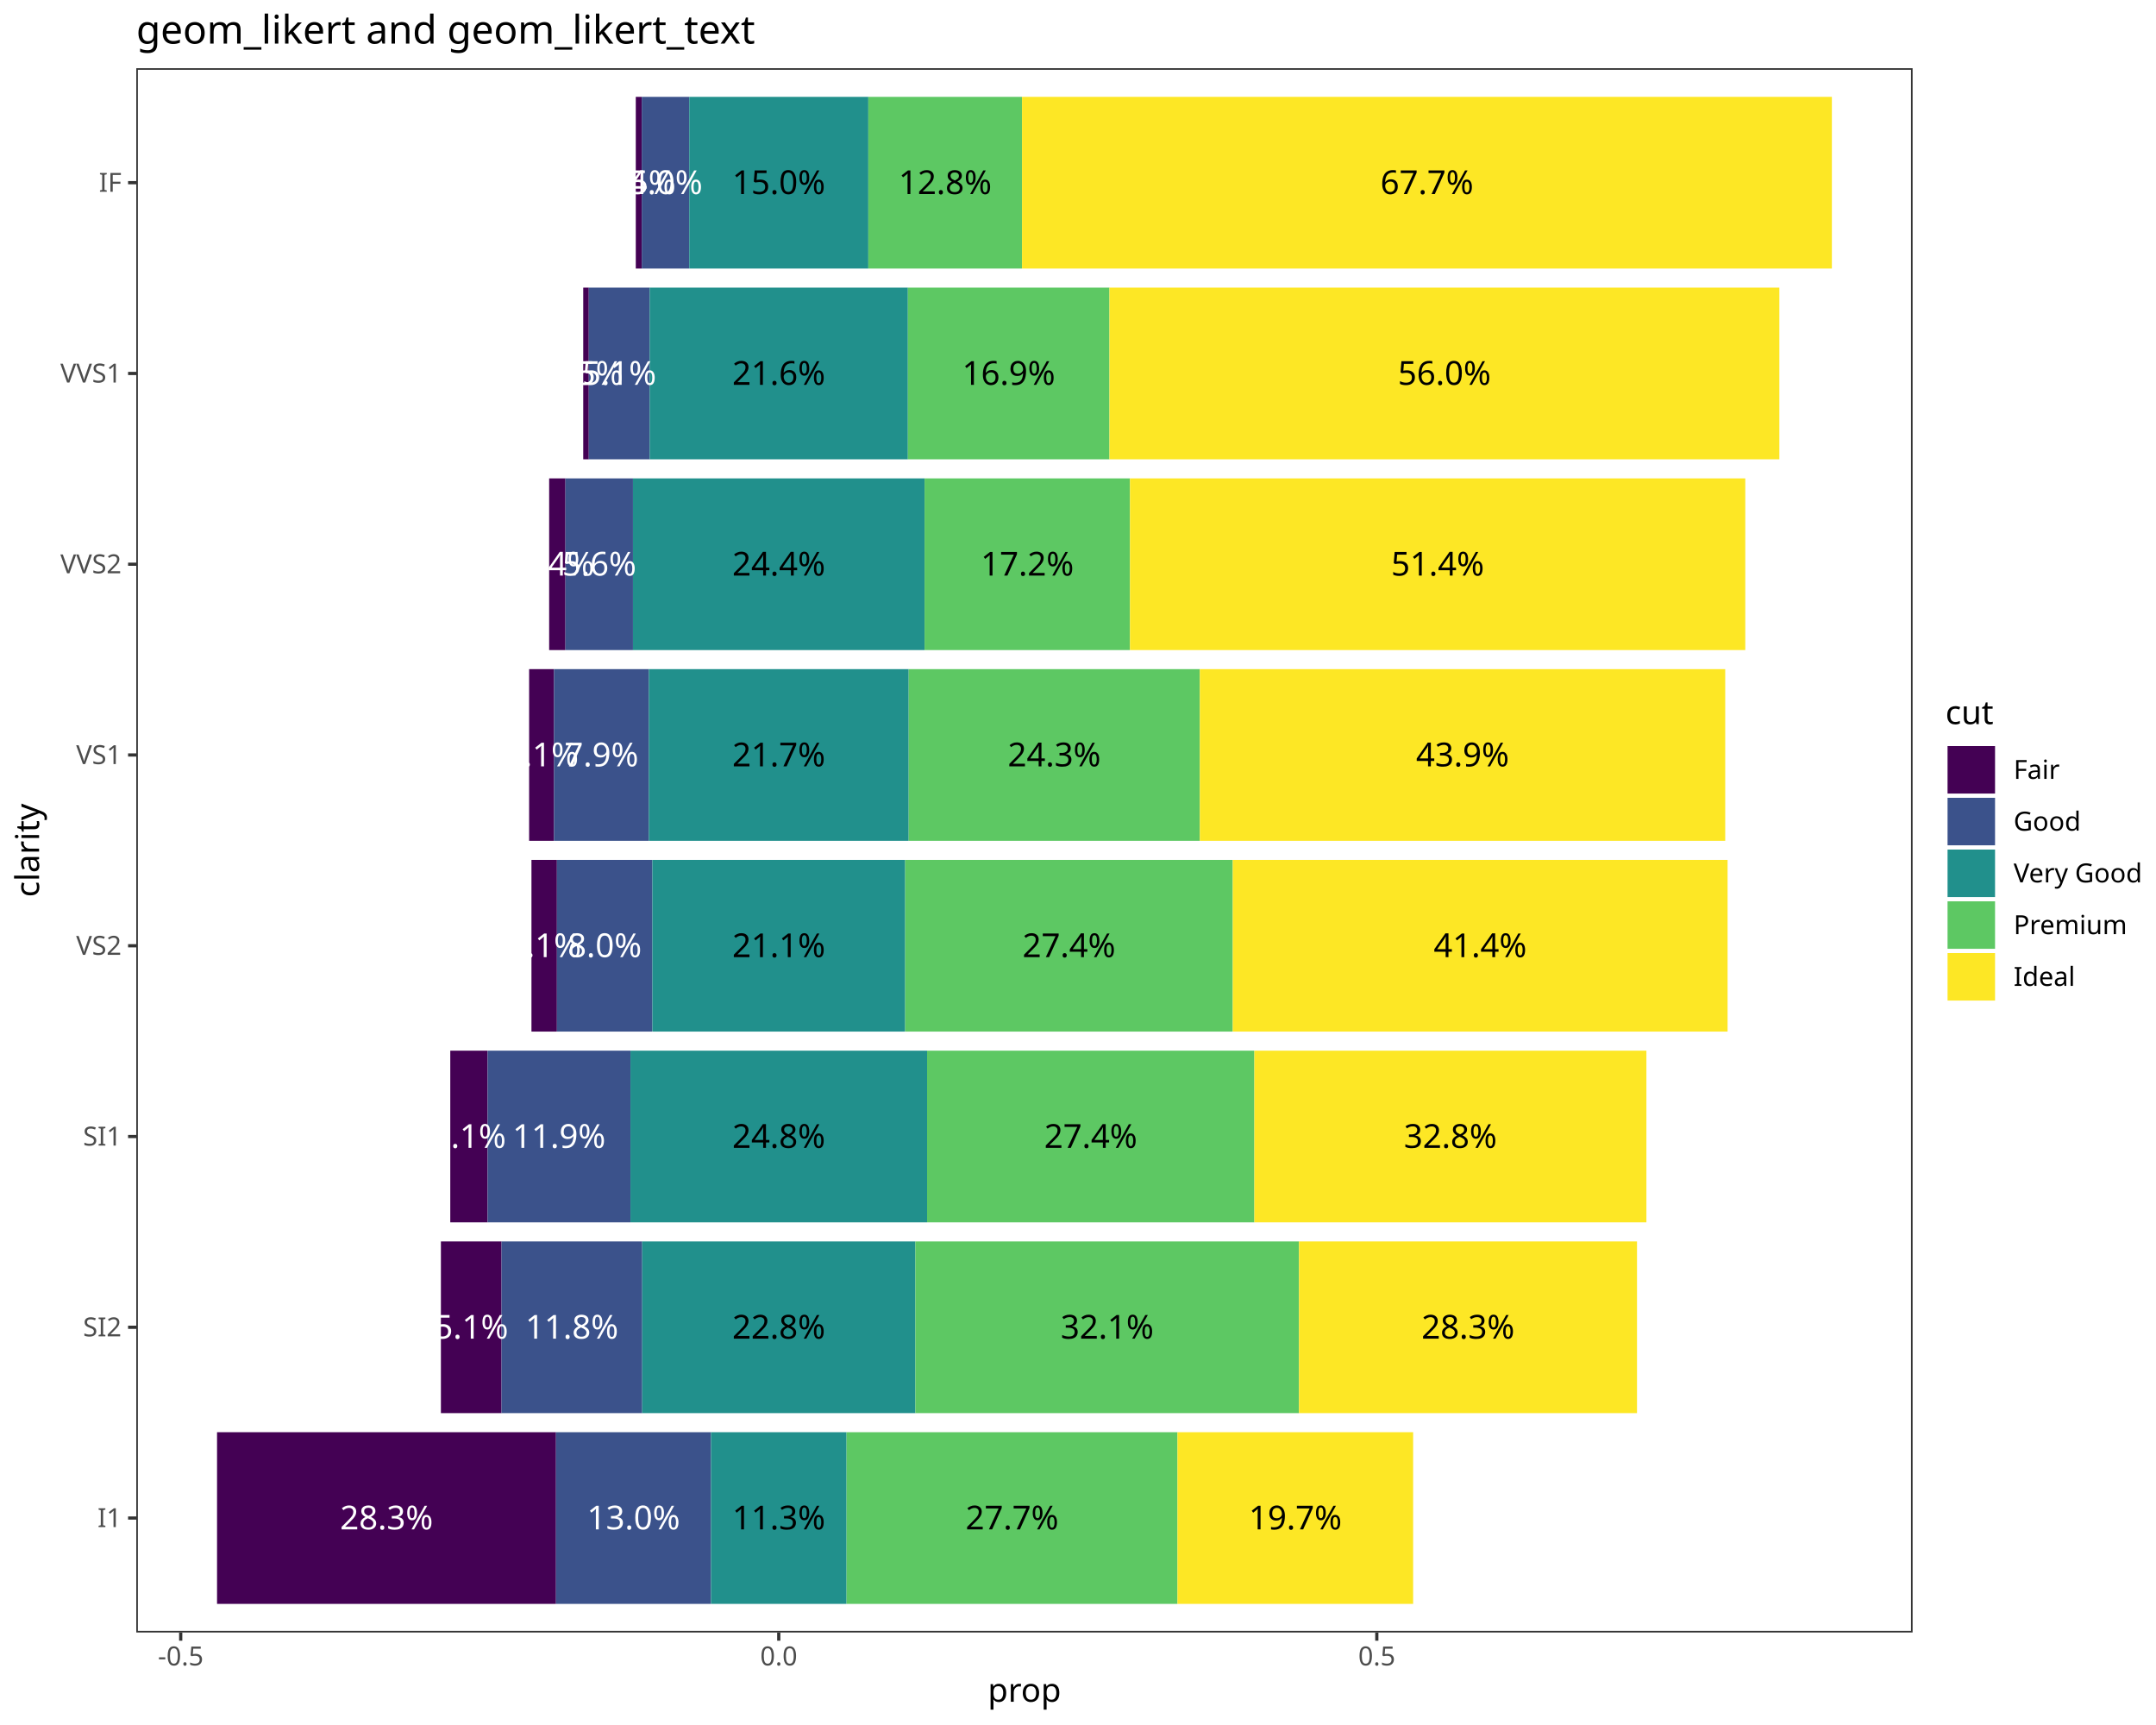
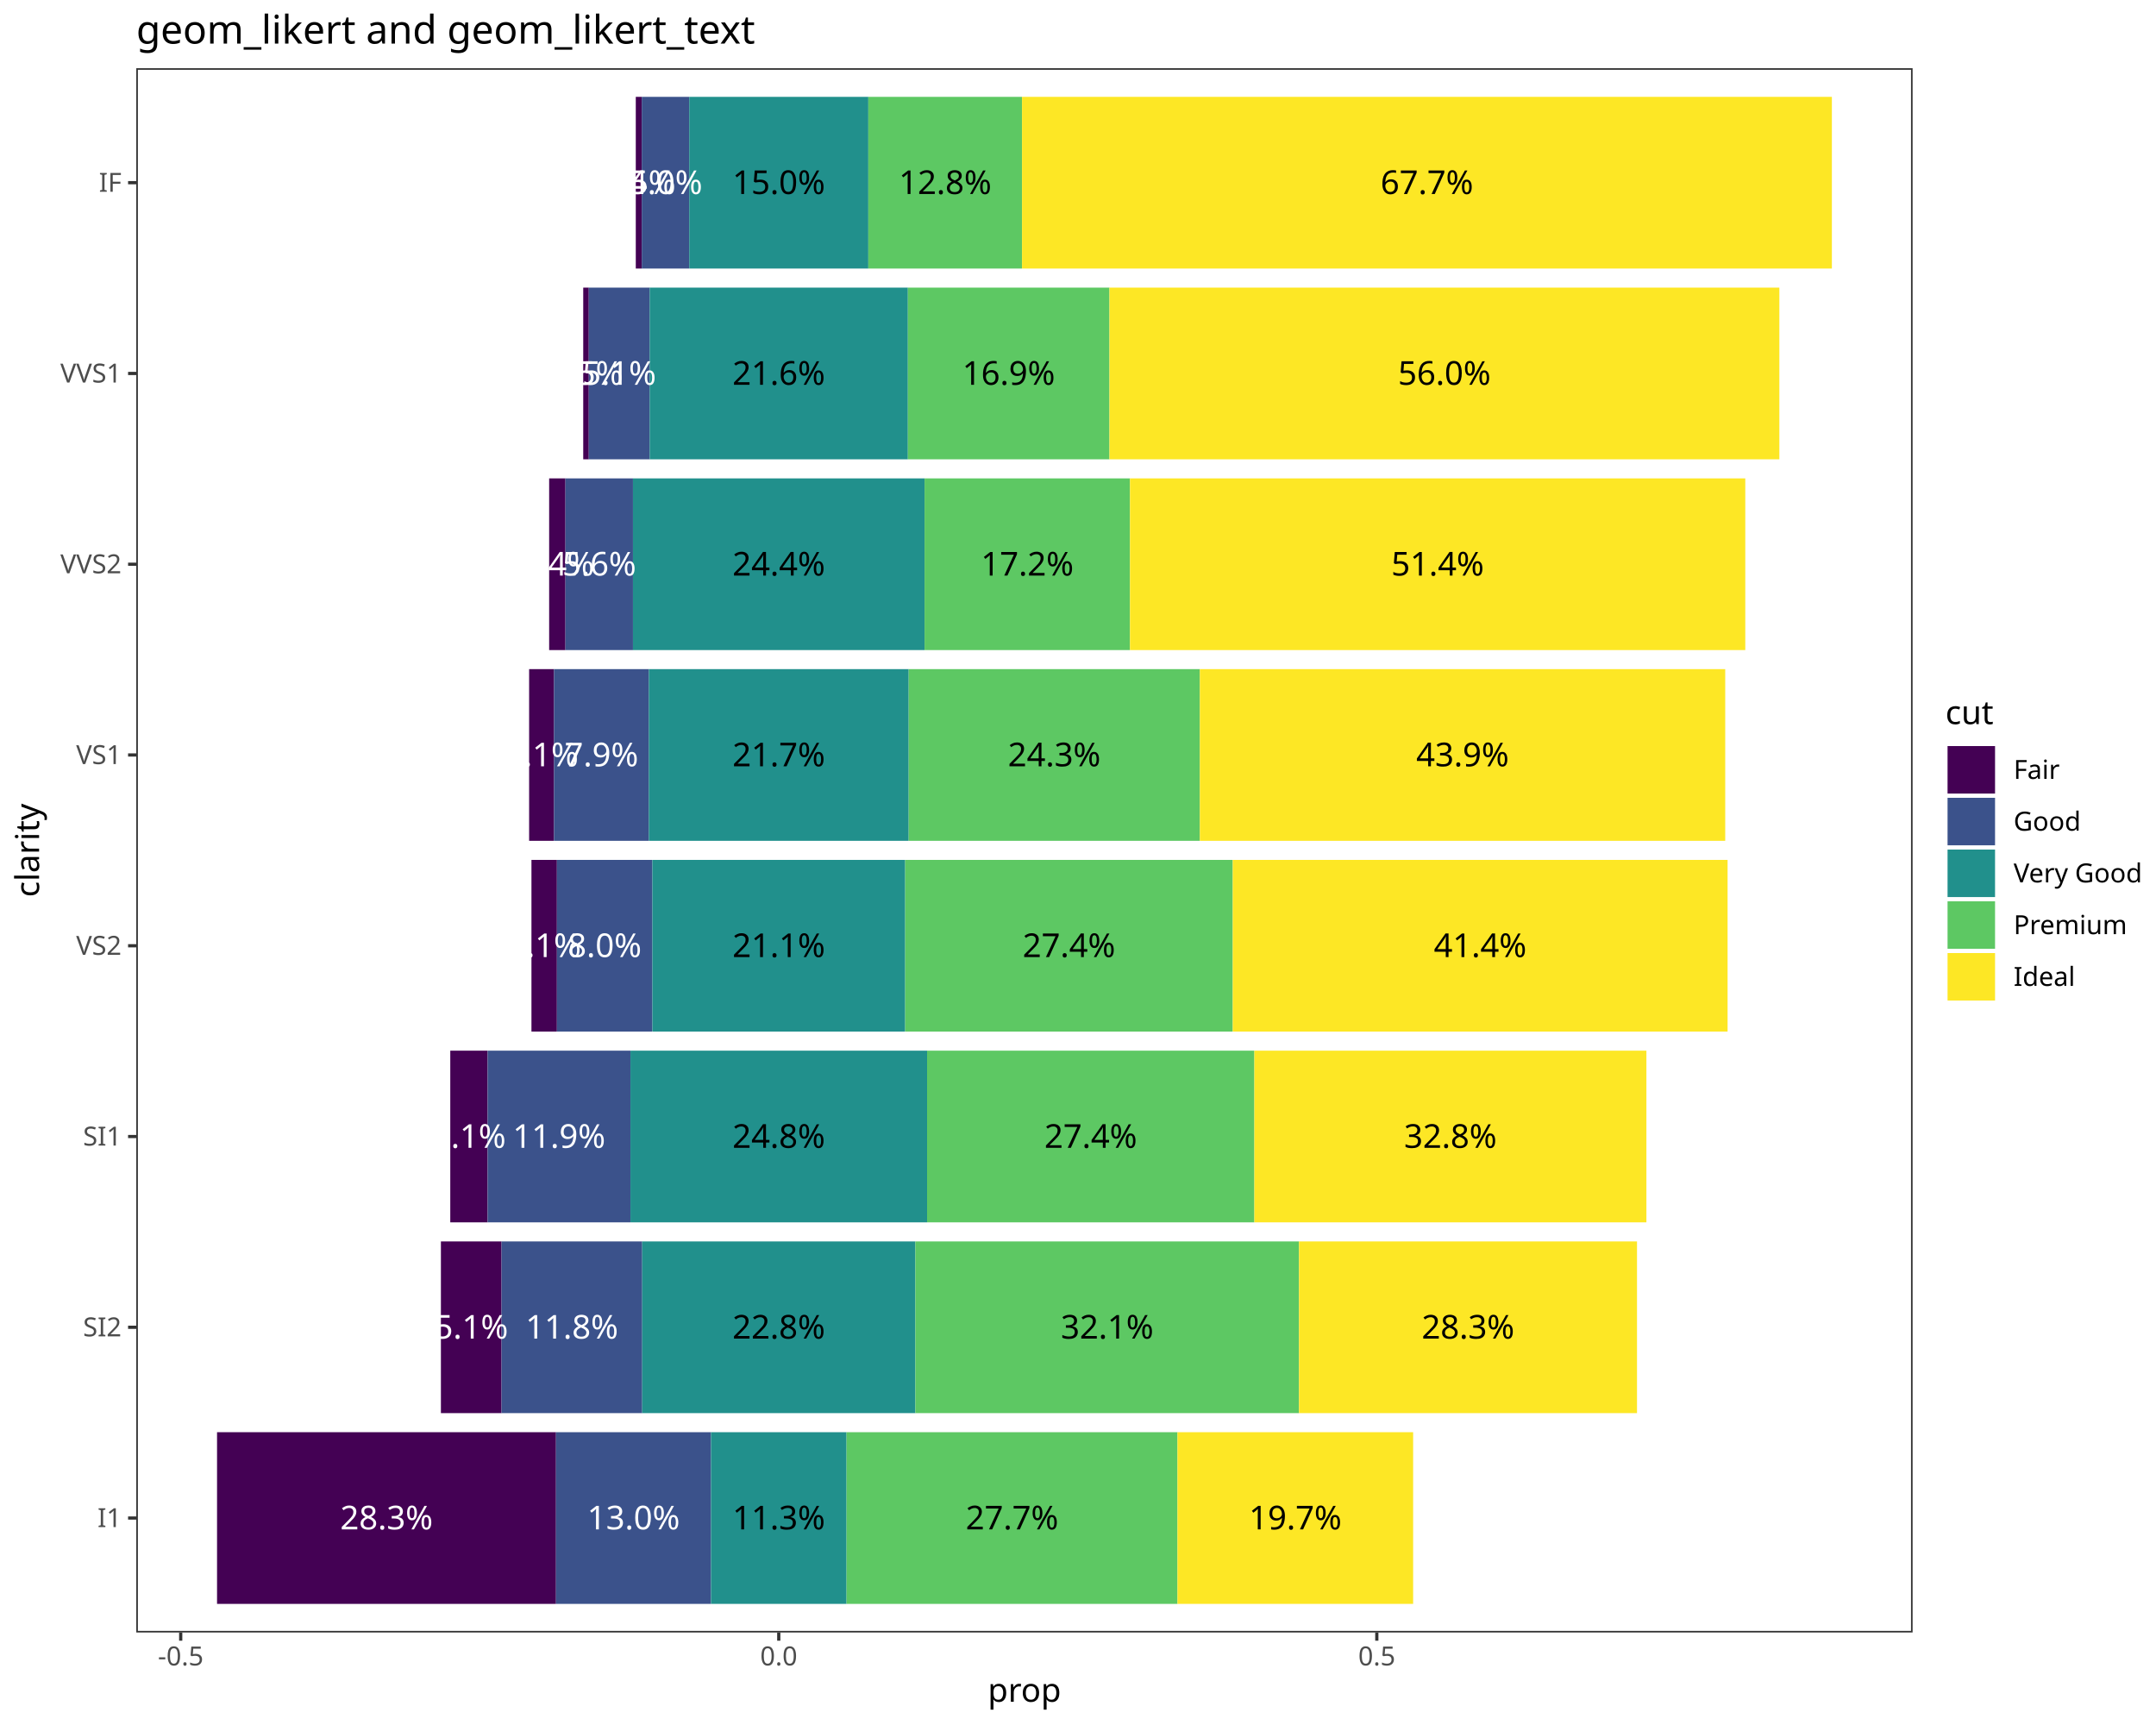
<svg xmlns="http://www.w3.org/2000/svg" class="svglite" data-engine-version="2.0" width="720.00pt" height="576.00pt" viewBox="0 0 720.00 576.00">
  <defs>
    <style type="text/css">
    .svglite line, .svglite polyline, .svglite polygon, .svglite path, .svglite rect, .svglite circle {
      fill: none;
      stroke: #000000;
      stroke-linecap: round;
      stroke-linejoin: round;
      stroke-miterlimit: 10.00;
    }
  </style>
  </defs>
  <rect width="100%" height="100%" style="stroke: none; fill: #FFFFFF;" />
  <defs>
    <clipPath id="cpMC4wMHw3MjAuMDB8MC4wMHw1NzYuMDA=">
      <rect x="0.00" y="0.00" width="720.00" height="576.00" />
    </clipPath>
  </defs>
  <g clip-path="url(#cpMC4wMHw3MjAuMDB8MC4wMHw1NzYuMDA=)">
    <rect x="0.00" y="0.00" width="720.00" height="576.00" style="stroke-width: 1.07; stroke: #FFFFFF; fill: #FFFFFF;" />
  </g>
  <defs>
    <clipPath id="cpNDUuNTF8NjM4LjczfDIyLjc4fDU0NS4xMQ==">
      <rect x="45.51" y="22.78" width="593.21" height="522.33" />
    </clipPath>
  </defs>
  <g clip-path="url(#cpNDUuNTF8NjM4LjczfDIyLjc4fDU0NS4xMQ==)">
    <rect x="45.51" y="22.78" width="593.21" height="522.33" style="stroke-width: 1.07; stroke: none; fill: #FFFFFF;" />
    <rect x="72.48" y="478.23" width="113.20" height="57.33" style="stroke-width: 1.07; stroke: none; stroke-linecap: butt; stroke-linejoin: miter; fill: #440154;" />
    <rect x="185.68" y="478.23" width="51.75" height="57.33" style="stroke-width: 1.07; stroke: none; stroke-linecap: butt; stroke-linejoin: miter; fill: #3B528B;" />
    <rect x="237.43" y="478.23" width="45.28" height="57.33" style="stroke-width: 1.07; stroke: none; stroke-linecap: butt; stroke-linejoin: miter; fill: #21908C;" />
    <rect x="282.71" y="478.23" width="110.51" height="57.33" style="stroke-width: 1.07; stroke: none; stroke-linecap: butt; stroke-linejoin: miter; fill: #5DC863;" />
    <rect x="393.22" y="478.23" width="78.70" height="57.33" style="stroke-width: 1.07; stroke: none; stroke-linecap: butt; stroke-linejoin: miter; fill: #FDE725;" />
    <rect x="147.24" y="414.53" width="20.25" height="57.33" style="stroke-width: 1.07; stroke: none; stroke-linecap: butt; stroke-linejoin: miter; fill: #440154;" />
    <rect x="167.49" y="414.53" width="46.97" height="57.33" style="stroke-width: 1.07; stroke: none; stroke-linecap: butt; stroke-linejoin: miter; fill: #3B528B;" />
    <rect x="214.45" y="414.53" width="91.24" height="57.33" style="stroke-width: 1.07; stroke: none; stroke-linecap: butt; stroke-linejoin: miter; fill: #21908C;" />
    <rect x="305.69" y="414.53" width="128.12" height="57.33" style="stroke-width: 1.07; stroke: none; stroke-linecap: butt; stroke-linejoin: miter; fill: #5DC863;" />
    <rect x="433.81" y="414.53" width="112.87" height="57.33" style="stroke-width: 1.07; stroke: none; stroke-linecap: butt; stroke-linejoin: miter; fill: #FDE725;" />
    <rect x="150.37" y="350.83" width="12.47" height="57.33" style="stroke-width: 1.07; stroke: none; stroke-linecap: butt; stroke-linejoin: miter; fill: #440154;" />
    <rect x="162.85" y="350.83" width="47.69" height="57.33" style="stroke-width: 1.07; stroke: none; stroke-linecap: butt; stroke-linejoin: miter; fill: #3B528B;" />
    <rect x="210.54" y="350.83" width="99.06" height="57.33" style="stroke-width: 1.07; stroke: none; stroke-linecap: butt; stroke-linejoin: miter; fill: #21908C;" />
    <rect x="309.60" y="350.83" width="109.30" height="57.33" style="stroke-width: 1.07; stroke: none; stroke-linecap: butt; stroke-linejoin: miter; fill: #5DC863;" />
    <rect x="418.90" y="350.83" width="130.92" height="57.33" style="stroke-width: 1.07; stroke: none; stroke-linecap: butt; stroke-linejoin: miter; fill: #FDE725;" />
    <rect x="177.48" y="287.13" width="8.51" height="57.33" style="stroke-width: 1.07; stroke: none; stroke-linecap: butt; stroke-linejoin: miter; fill: #440154;" />
    <rect x="185.99" y="287.13" width="31.87" height="57.33" style="stroke-width: 1.07; stroke: none; stroke-linecap: butt; stroke-linejoin: miter; fill: #3B528B;" />
    <rect x="217.86" y="287.13" width="84.43" height="57.33" style="stroke-width: 1.07; stroke: none; stroke-linecap: butt; stroke-linejoin: miter; fill: #21908C;" />
    <rect x="302.29" y="287.13" width="109.39" height="57.33" style="stroke-width: 1.07; stroke: none; stroke-linecap: butt; stroke-linejoin: miter; fill: #5DC863;" />
    <rect x="411.68" y="287.13" width="165.25" height="57.33" style="stroke-width: 1.07; stroke: none; stroke-linecap: butt; stroke-linejoin: miter; fill: #FDE725;" />
    <rect x="176.70" y="223.43" width="8.31" height="57.33" style="stroke-width: 1.07; stroke: none; stroke-linecap: butt; stroke-linejoin: miter; fill: #440154;" />
    <rect x="185.01" y="223.43" width="31.68" height="57.33" style="stroke-width: 1.07; stroke: none; stroke-linecap: butt; stroke-linejoin: miter; fill: #3B528B;" />
    <rect x="216.69" y="223.43" width="86.77" height="57.33" style="stroke-width: 1.07; stroke: none; stroke-linecap: butt; stroke-linejoin: miter; fill: #21908C;" />
    <rect x="303.46" y="223.43" width="97.23" height="57.33" style="stroke-width: 1.07; stroke: none; stroke-linecap: butt; stroke-linejoin: miter; fill: #5DC863;" />
    <rect x="400.69" y="223.43" width="175.45" height="57.33" style="stroke-width: 1.07; stroke: none; stroke-linecap: butt; stroke-linejoin: miter; fill: #FDE725;" />
    <rect x="183.39" y="159.74" width="5.44" height="57.33" style="stroke-width: 1.07; stroke: none; stroke-linecap: butt; stroke-linejoin: miter; fill: #440154;" />
    <rect x="188.83" y="159.74" width="22.55" height="57.33" style="stroke-width: 1.07; stroke: none; stroke-linecap: butt; stroke-linejoin: miter; fill: #3B528B;" />
    <rect x="211.38" y="159.74" width="97.38" height="57.33" style="stroke-width: 1.07; stroke: none; stroke-linecap: butt; stroke-linejoin: miter; fill: #21908C;" />
    <rect x="308.76" y="159.74" width="68.60" height="57.33" style="stroke-width: 1.07; stroke: none; stroke-linecap: butt; stroke-linejoin: miter; fill: #5DC863;" />
    <rect x="377.36" y="159.74" width="205.48" height="57.33" style="stroke-width: 1.07; stroke: none; stroke-linecap: butt; stroke-linejoin: miter; fill: #FDE725;" />
    <rect x="194.77" y="96.04" width="1.86" height="57.33" style="stroke-width: 1.07; stroke: none; stroke-linecap: butt; stroke-linejoin: miter; fill: #440154;" />
    <rect x="196.63" y="96.04" width="20.33" height="57.33" style="stroke-width: 1.07; stroke: none; stroke-linecap: butt; stroke-linejoin: miter; fill: #3B528B;" />
    <rect x="216.96" y="96.04" width="86.23" height="57.33" style="stroke-width: 1.07; stroke: none; stroke-linecap: butt; stroke-linejoin: miter; fill: #21908C;" />
    <rect x="303.19" y="96.04" width="67.32" height="57.33" style="stroke-width: 1.07; stroke: none; stroke-linecap: butt; stroke-linejoin: miter; fill: #5DC863;" />
    <rect x="370.51" y="96.04" width="223.71" height="57.33" style="stroke-width: 1.07; stroke: none; stroke-linecap: butt; stroke-linejoin: miter; fill: #FDE725;" />
    <rect x="212.32" y="32.34" width="2.01" height="57.33" style="stroke-width: 1.07; stroke: none; stroke-linecap: butt; stroke-linejoin: miter; fill: #440154;" />
    <rect x="214.32" y="32.34" width="15.84" height="57.33" style="stroke-width: 1.07; stroke: none; stroke-linecap: butt; stroke-linejoin: miter; fill: #3B528B;" />
    <rect x="230.17" y="32.34" width="59.81" height="57.33" style="stroke-width: 1.07; stroke: none; stroke-linecap: butt; stroke-linejoin: miter; fill: #21908C;" />
    <rect x="289.97" y="32.34" width="51.33" height="57.33" style="stroke-width: 1.07; stroke: none; stroke-linecap: butt; stroke-linejoin: miter; fill: #5DC863;" />
    <rect x="341.30" y="32.34" width="270.46" height="57.33" style="stroke-width: 1.07; stroke: none; stroke-linecap: butt; stroke-linejoin: miter; fill: #FDE725;" />
-     <text x="129.08" y="510.69" text-anchor="middle" style="font-size: 11.04px; fill: #FFFFFF; font-family: sans;" textLength="31.30px" lengthAdjust="spacingAndGlyphs">28.3%</text>
-     <text x="211.56" y="510.69" text-anchor="middle" style="font-size: 11.04px; fill: #FFFFFF; font-family: sans;" textLength="31.30px" lengthAdjust="spacingAndGlyphs">13.0%</text>
-     <text x="260.07" y="510.69" text-anchor="middle" style="font-size: 11.04px; font-family: sans;" textLength="31.30px" lengthAdjust="spacingAndGlyphs">11.3%</text>
-     <text x="337.97" y="510.69" text-anchor="middle" style="font-size: 11.04px; font-family: sans;" textLength="31.30px" lengthAdjust="spacingAndGlyphs">27.7%</text>
-     <text x="432.57" y="510.69" text-anchor="middle" style="font-size: 11.04px; font-family: sans;" textLength="31.30px" lengthAdjust="spacingAndGlyphs">19.7%</text>
-     <text x="157.36" y="446.99" text-anchor="middle" style="font-size: 11.04px; fill: #FFFFFF; font-family: sans;" textLength="25.16px" lengthAdjust="spacingAndGlyphs">5.1%</text>
-     <text x="190.97" y="446.99" text-anchor="middle" style="font-size: 11.04px; fill: #FFFFFF; font-family: sans;" textLength="31.30px" lengthAdjust="spacingAndGlyphs">11.8%</text>
-     <text x="260.07" y="446.99" text-anchor="middle" style="font-size: 11.04px; font-family: sans;" textLength="31.30px" lengthAdjust="spacingAndGlyphs">22.8%</text>
-     <text x="369.75" y="446.99" text-anchor="middle" style="font-size: 11.04px; font-family: sans;" textLength="31.30px" lengthAdjust="spacingAndGlyphs">32.1%</text>
-     <text x="490.25" y="446.99" text-anchor="middle" style="font-size: 11.04px; font-family: sans;" textLength="31.30px" lengthAdjust="spacingAndGlyphs">28.3%</text>
-     <text x="156.61" y="383.29" text-anchor="middle" style="font-size: 11.04px; fill: #FFFFFF; font-family: sans;" textLength="25.16px" lengthAdjust="spacingAndGlyphs">3.1%</text>
-     <text x="186.69" y="383.29" text-anchor="middle" style="font-size: 11.04px; fill: #FFFFFF; font-family: sans;" textLength="31.30px" lengthAdjust="spacingAndGlyphs">11.9%</text>
-     <text x="260.07" y="383.29" text-anchor="middle" style="font-size: 11.04px; font-family: sans;" textLength="31.30px" lengthAdjust="spacingAndGlyphs">24.8%</text>
-     <text x="364.25" y="383.29" text-anchor="middle" style="font-size: 11.04px; font-family: sans;" textLength="31.30px" lengthAdjust="spacingAndGlyphs">27.4%</text>
-     <text x="484.36" y="383.29" text-anchor="middle" style="font-size: 11.04px; font-family: sans;" textLength="31.30px" lengthAdjust="spacingAndGlyphs">32.8%</text>
-     <text x="181.73" y="319.60" text-anchor="middle" style="font-size: 11.04px; fill: #FFFFFF; font-family: sans;" textLength="25.16px" lengthAdjust="spacingAndGlyphs">2.1%</text>
-     <text x="201.92" y="319.60" text-anchor="middle" style="font-size: 11.04px; fill: #FFFFFF; font-family: sans;" textLength="25.16px" lengthAdjust="spacingAndGlyphs">8.0%</text>
-     <text x="260.07" y="319.60" text-anchor="middle" style="font-size: 11.04px; font-family: sans;" textLength="31.30px" lengthAdjust="spacingAndGlyphs">21.1%</text>
-     <text x="356.98" y="319.60" text-anchor="middle" style="font-size: 11.04px; font-family: sans;" textLength="31.30px" lengthAdjust="spacingAndGlyphs">27.4%</text>
-     <text x="494.30" y="319.60" text-anchor="middle" style="font-size: 11.04px; font-family: sans;" textLength="31.30px" lengthAdjust="spacingAndGlyphs">41.4%</text>
-     <text x="180.85" y="255.90" text-anchor="middle" style="font-size: 11.04px; fill: #FFFFFF; font-family: sans;" textLength="25.16px" lengthAdjust="spacingAndGlyphs">2.1%</text>
-     <text x="200.85" y="255.90" text-anchor="middle" style="font-size: 11.04px; fill: #FFFFFF; font-family: sans;" textLength="25.16px" lengthAdjust="spacingAndGlyphs">7.9%</text>
-     <text x="260.07" y="255.90" text-anchor="middle" style="font-size: 11.04px; font-family: sans;" textLength="31.30px" lengthAdjust="spacingAndGlyphs">21.7%</text>
-     <text x="352.07" y="255.90" text-anchor="middle" style="font-size: 11.04px; font-family: sans;" textLength="31.30px" lengthAdjust="spacingAndGlyphs">24.3%</text>
-     <text x="488.42" y="255.90" text-anchor="middle" style="font-size: 11.04px; font-family: sans;" textLength="31.30px" lengthAdjust="spacingAndGlyphs">43.9%</text>
-     <text x="186.11" y="192.20" text-anchor="middle" style="font-size: 11.04px; fill: #FFFFFF; font-family: sans;" textLength="25.16px" lengthAdjust="spacingAndGlyphs">1.4%</text>
-     <text x="200.11" y="192.20" text-anchor="middle" style="font-size: 11.04px; fill: #FFFFFF; font-family: sans;" textLength="25.16px" lengthAdjust="spacingAndGlyphs">5.6%</text>
-     <text x="260.07" y="192.20" text-anchor="middle" style="font-size: 11.04px; font-family: sans;" textLength="31.30px" lengthAdjust="spacingAndGlyphs">24.4%</text>
-     <text x="343.06" y="192.20" text-anchor="middle" style="font-size: 11.04px; font-family: sans;" textLength="31.30px" lengthAdjust="spacingAndGlyphs">17.2%</text>
-     <text x="480.10" y="192.20" text-anchor="middle" style="font-size: 11.04px; font-family: sans;" textLength="31.30px" lengthAdjust="spacingAndGlyphs">51.4%</text>
-     <text x="195.70" y="128.50" text-anchor="middle" style="font-size: 11.04px; fill: #FFFFFF; font-family: sans;" textLength="25.16px" lengthAdjust="spacingAndGlyphs">0.5%</text>
-     <text x="206.79" y="128.50" text-anchor="middle" style="font-size: 11.04px; fill: #FFFFFF; font-family: sans;" textLength="25.16px" lengthAdjust="spacingAndGlyphs">5.1%</text>
-     <text x="260.07" y="128.50" text-anchor="middle" style="font-size: 11.04px; font-family: sans;" textLength="31.30px" lengthAdjust="spacingAndGlyphs">21.6%</text>
-     <text x="336.85" y="128.50" text-anchor="middle" style="font-size: 11.04px; font-family: sans;" textLength="31.30px" lengthAdjust="spacingAndGlyphs">16.9%</text>
-     <text x="482.36" y="128.50" text-anchor="middle" style="font-size: 11.04px; font-family: sans;" textLength="31.30px" lengthAdjust="spacingAndGlyphs">56.0%</text>
-     <text x="213.32" y="64.80" text-anchor="middle" style="font-size: 11.04px; fill: #FFFFFF; font-family: sans;" textLength="25.16px" lengthAdjust="spacingAndGlyphs">0.5%</text>
-     <text x="222.25" y="64.80" text-anchor="middle" style="font-size: 11.04px; fill: #FFFFFF; font-family: sans;" textLength="25.16px" lengthAdjust="spacingAndGlyphs">4.0%</text>
-     <text x="260.07" y="64.80" text-anchor="middle" style="font-size: 11.04px; font-family: sans;" textLength="31.30px" lengthAdjust="spacingAndGlyphs">15.0%</text>
-     <text x="315.64" y="64.80" text-anchor="middle" style="font-size: 11.04px; font-family: sans;" textLength="31.30px" lengthAdjust="spacingAndGlyphs">12.8%</text>
-     <text x="476.53" y="64.80" text-anchor="middle" style="font-size: 11.04px; font-family: sans;" textLength="31.30px" lengthAdjust="spacingAndGlyphs">67.7%</text>
+     <text x="129.08" y="510.68" text-anchor="middle" style="font-size: 11.00px; fill: #FFFFFF; font-family: sans;" textLength="31.19px" lengthAdjust="spacingAndGlyphs">28.3%</text>
+     <text x="211.56" y="510.68" text-anchor="middle" style="font-size: 11.00px; fill: #FFFFFF; font-family: sans;" textLength="31.19px" lengthAdjust="spacingAndGlyphs">13.0%</text>
+     <text x="260.07" y="510.68" text-anchor="middle" style="font-size: 11.00px; font-family: sans;" textLength="31.19px" lengthAdjust="spacingAndGlyphs">11.3%</text>
+     <text x="337.97" y="510.68" text-anchor="middle" style="font-size: 11.00px; font-family: sans;" textLength="31.19px" lengthAdjust="spacingAndGlyphs">27.7%</text>
+     <text x="432.57" y="510.68" text-anchor="middle" style="font-size: 11.00px; font-family: sans;" textLength="31.19px" lengthAdjust="spacingAndGlyphs">19.7%</text>
+     <text x="157.36" y="446.98" text-anchor="middle" style="font-size: 11.00px; fill: #FFFFFF; font-family: sans;" textLength="25.07px" lengthAdjust="spacingAndGlyphs">5.1%</text>
+     <text x="190.97" y="446.98" text-anchor="middle" style="font-size: 11.00px; fill: #FFFFFF; font-family: sans;" textLength="31.19px" lengthAdjust="spacingAndGlyphs">11.8%</text>
+     <text x="260.07" y="446.98" text-anchor="middle" style="font-size: 11.00px; font-family: sans;" textLength="31.19px" lengthAdjust="spacingAndGlyphs">22.8%</text>
+     <text x="369.75" y="446.98" text-anchor="middle" style="font-size: 11.00px; font-family: sans;" textLength="31.19px" lengthAdjust="spacingAndGlyphs">32.1%</text>
+     <text x="490.25" y="446.98" text-anchor="middle" style="font-size: 11.00px; font-family: sans;" textLength="31.19px" lengthAdjust="spacingAndGlyphs">28.3%</text>
+     <text x="156.61" y="383.28" text-anchor="middle" style="font-size: 11.00px; fill: #FFFFFF; font-family: sans;" textLength="25.07px" lengthAdjust="spacingAndGlyphs">3.1%</text>
+     <text x="186.69" y="383.28" text-anchor="middle" style="font-size: 11.00px; fill: #FFFFFF; font-family: sans;" textLength="31.19px" lengthAdjust="spacingAndGlyphs">11.9%</text>
+     <text x="260.07" y="383.28" text-anchor="middle" style="font-size: 11.00px; font-family: sans;" textLength="31.19px" lengthAdjust="spacingAndGlyphs">24.8%</text>
+     <text x="364.25" y="383.28" text-anchor="middle" style="font-size: 11.00px; font-family: sans;" textLength="31.19px" lengthAdjust="spacingAndGlyphs">27.4%</text>
+     <text x="484.36" y="383.28" text-anchor="middle" style="font-size: 11.00px; font-family: sans;" textLength="31.19px" lengthAdjust="spacingAndGlyphs">32.8%</text>
+     <text x="181.73" y="319.58" text-anchor="middle" style="font-size: 11.00px; fill: #FFFFFF; font-family: sans;" textLength="25.07px" lengthAdjust="spacingAndGlyphs">2.1%</text>
+     <text x="201.92" y="319.58" text-anchor="middle" style="font-size: 11.00px; fill: #FFFFFF; font-family: sans;" textLength="25.07px" lengthAdjust="spacingAndGlyphs">8.0%</text>
+     <text x="260.07" y="319.58" text-anchor="middle" style="font-size: 11.00px; font-family: sans;" textLength="31.19px" lengthAdjust="spacingAndGlyphs">21.1%</text>
+     <text x="356.98" y="319.58" text-anchor="middle" style="font-size: 11.00px; font-family: sans;" textLength="31.19px" lengthAdjust="spacingAndGlyphs">27.4%</text>
+     <text x="494.30" y="319.58" text-anchor="middle" style="font-size: 11.00px; font-family: sans;" textLength="31.19px" lengthAdjust="spacingAndGlyphs">41.4%</text>
+     <text x="180.85" y="255.88" text-anchor="middle" style="font-size: 11.00px; fill: #FFFFFF; font-family: sans;" textLength="25.07px" lengthAdjust="spacingAndGlyphs">2.1%</text>
+     <text x="200.85" y="255.88" text-anchor="middle" style="font-size: 11.00px; fill: #FFFFFF; font-family: sans;" textLength="25.07px" lengthAdjust="spacingAndGlyphs">7.9%</text>
+     <text x="260.07" y="255.88" text-anchor="middle" style="font-size: 11.00px; font-family: sans;" textLength="31.19px" lengthAdjust="spacingAndGlyphs">21.7%</text>
+     <text x="352.07" y="255.88" text-anchor="middle" style="font-size: 11.00px; font-family: sans;" textLength="31.19px" lengthAdjust="spacingAndGlyphs">24.3%</text>
+     <text x="488.42" y="255.88" text-anchor="middle" style="font-size: 11.00px; font-family: sans;" textLength="31.19px" lengthAdjust="spacingAndGlyphs">43.9%</text>
+     <text x="186.11" y="192.19" text-anchor="middle" style="font-size: 11.00px; fill: #FFFFFF; font-family: sans;" textLength="25.07px" lengthAdjust="spacingAndGlyphs">1.4%</text>
+     <text x="200.11" y="192.19" text-anchor="middle" style="font-size: 11.00px; fill: #FFFFFF; font-family: sans;" textLength="25.07px" lengthAdjust="spacingAndGlyphs">5.6%</text>
+     <text x="260.07" y="192.19" text-anchor="middle" style="font-size: 11.00px; font-family: sans;" textLength="31.19px" lengthAdjust="spacingAndGlyphs">24.4%</text>
+     <text x="343.06" y="192.19" text-anchor="middle" style="font-size: 11.00px; font-family: sans;" textLength="31.19px" lengthAdjust="spacingAndGlyphs">17.2%</text>
+     <text x="480.10" y="192.19" text-anchor="middle" style="font-size: 11.00px; font-family: sans;" textLength="31.19px" lengthAdjust="spacingAndGlyphs">51.4%</text>
+     <text x="195.70" y="128.49" text-anchor="middle" style="font-size: 11.00px; fill: #FFFFFF; font-family: sans;" textLength="25.07px" lengthAdjust="spacingAndGlyphs">0.5%</text>
+     <text x="206.79" y="128.49" text-anchor="middle" style="font-size: 11.00px; fill: #FFFFFF; font-family: sans;" textLength="25.07px" lengthAdjust="spacingAndGlyphs">5.1%</text>
+     <text x="260.07" y="128.49" text-anchor="middle" style="font-size: 11.00px; font-family: sans;" textLength="31.19px" lengthAdjust="spacingAndGlyphs">21.6%</text>
+     <text x="336.85" y="128.49" text-anchor="middle" style="font-size: 11.00px; font-family: sans;" textLength="31.19px" lengthAdjust="spacingAndGlyphs">16.9%</text>
+     <text x="482.36" y="128.49" text-anchor="middle" style="font-size: 11.00px; font-family: sans;" textLength="31.19px" lengthAdjust="spacingAndGlyphs">56.0%</text>
+     <text x="213.32" y="64.79" text-anchor="middle" style="font-size: 11.00px; fill: #FFFFFF; font-family: sans;" textLength="25.07px" lengthAdjust="spacingAndGlyphs">0.5%</text>
+     <text x="222.25" y="64.79" text-anchor="middle" style="font-size: 11.00px; fill: #FFFFFF; font-family: sans;" textLength="25.07px" lengthAdjust="spacingAndGlyphs">4.0%</text>
+     <text x="260.07" y="64.79" text-anchor="middle" style="font-size: 11.00px; font-family: sans;" textLength="31.19px" lengthAdjust="spacingAndGlyphs">15.0%</text>
+     <text x="315.64" y="64.79" text-anchor="middle" style="font-size: 11.00px; font-family: sans;" textLength="31.19px" lengthAdjust="spacingAndGlyphs">12.8%</text>
+     <text x="476.53" y="64.79" text-anchor="middle" style="font-size: 11.00px; font-family: sans;" textLength="31.19px" lengthAdjust="spacingAndGlyphs">67.7%</text>
    <rect x="45.51" y="22.78" width="593.21" height="522.33" style="stroke-width: 1.07; stroke: #333333;" />
  </g>
  <g clip-path="url(#cpMC4wMHw3MjAuMDB8MC4wMHw1NzYuMDA=)">
    <text x="40.58" y="509.92" text-anchor="end" style="font-size: 8.80px; fill: #4D4D4D; font-family: sans;" textLength="7.34px" lengthAdjust="spacingAndGlyphs">I1</text>
    <text x="40.58" y="446.22" text-anchor="end" style="font-size: 8.80px; fill: #4D4D4D; font-family: sans;" textLength="13.21px" lengthAdjust="spacingAndGlyphs">SI2</text>
    <text x="40.58" y="382.52" text-anchor="end" style="font-size: 8.80px; fill: #4D4D4D; font-family: sans;" textLength="13.21px" lengthAdjust="spacingAndGlyphs">SI1</text>
    <text x="40.58" y="318.83" text-anchor="end" style="font-size: 8.80px; fill: #4D4D4D; font-family: sans;" textLength="16.64px" lengthAdjust="spacingAndGlyphs">VS2</text>
    <text x="40.58" y="255.13" text-anchor="end" style="font-size: 8.80px; fill: #4D4D4D; font-family: sans;" textLength="16.64px" lengthAdjust="spacingAndGlyphs">VS1</text>
    <text x="40.58" y="191.43" text-anchor="end" style="font-size: 8.80px; fill: #4D4D4D; font-family: sans;" textLength="22.51px" lengthAdjust="spacingAndGlyphs">VVS2</text>
    <text x="40.58" y="127.73" text-anchor="end" style="font-size: 8.80px; fill: #4D4D4D; font-family: sans;" textLength="22.51px" lengthAdjust="spacingAndGlyphs">VVS1</text>
    <text x="40.58" y="64.03" text-anchor="end" style="font-size: 8.80px; fill: #4D4D4D; font-family: sans;" textLength="7.82px" lengthAdjust="spacingAndGlyphs">IF</text>
    <polyline points="42.77,506.89 45.51,506.89 " style="stroke-width: 1.07; stroke: #333333; stroke-linecap: butt;" />
    <polyline points="42.77,443.19 45.51,443.19 " style="stroke-width: 1.07; stroke: #333333; stroke-linecap: butt;" />
    <polyline points="42.77,379.50 45.51,379.50 " style="stroke-width: 1.07; stroke: #333333; stroke-linecap: butt;" />
    <polyline points="42.77,315.80 45.51,315.80 " style="stroke-width: 1.07; stroke: #333333; stroke-linecap: butt;" />
    <polyline points="42.77,252.10 45.51,252.10 " style="stroke-width: 1.07; stroke: #333333; stroke-linecap: butt;" />
    <polyline points="42.77,188.40 45.51,188.40 " style="stroke-width: 1.07; stroke: #333333; stroke-linecap: butt;" />
    <polyline points="42.77,124.70 45.51,124.70 " style="stroke-width: 1.07; stroke: #333333; stroke-linecap: butt;" />
    <polyline points="42.77,61.00 45.51,61.00 " style="stroke-width: 1.07; stroke: #333333; stroke-linecap: butt;" />
    <polyline points="60.35,547.85 60.35,545.11 " style="stroke-width: 1.07; stroke: #333333; stroke-linecap: butt;" />
    <polyline points="260.07,547.85 260.07,545.11 " style="stroke-width: 1.07; stroke: #333333; stroke-linecap: butt;" />
    <polyline points="459.79,547.85 459.79,545.11 " style="stroke-width: 1.07; stroke: #333333; stroke-linecap: butt;" />
    <text x="60.35" y="556.10" text-anchor="middle" style="font-size: 8.80px; fill: #4D4D4D; font-family: sans;" textLength="15.16px" lengthAdjust="spacingAndGlyphs">-0.5</text>
    <text x="260.07" y="556.10" text-anchor="middle" style="font-size: 8.80px; fill: #4D4D4D; font-family: sans;" textLength="12.23px" lengthAdjust="spacingAndGlyphs">0.0</text>
    <text x="459.79" y="556.10" text-anchor="middle" style="font-size: 8.80px; fill: #4D4D4D; font-family: sans;" textLength="12.23px" lengthAdjust="spacingAndGlyphs">0.5</text>
    <text x="342.12" y="568.24" text-anchor="middle" style="font-size: 11.00px; font-family: sans;" textLength="22.02px" lengthAdjust="spacingAndGlyphs">prop</text>
    <text transform="translate(13.05,283.95) rotate(-90)" text-anchor="middle" style="font-size: 11.00px; font-family: sans;" textLength="28.73px" lengthAdjust="spacingAndGlyphs">clarity</text>
    <rect x="649.68" y="233.08" width="64.84" height="101.73" style="stroke-width: 1.07; stroke: none; fill: #FFFFFF;" />
    <text x="649.68" y="241.79" style="font-size: 11.00px; font-family: sans;" textLength="14.68px" lengthAdjust="spacingAndGlyphs">cut</text>
    <rect x="649.68" y="248.41" width="17.28" height="17.28" style="stroke-width: 1.07; stroke: none; fill: #FFFFFF;" />
    <rect x="650.39" y="249.12" width="15.86" height="15.86" style="stroke-width: 1.07; stroke: none; stroke-linecap: butt; stroke-linejoin: miter; fill: #440154;" />
    <rect x="649.68" y="265.69" width="17.28" height="17.28" style="stroke-width: 1.07; stroke: none; fill: #FFFFFF;" />
    <rect x="650.39" y="266.40" width="15.86" height="15.86" style="stroke-width: 1.07; stroke: none; stroke-linecap: butt; stroke-linejoin: miter; fill: #3B528B;" />
    <rect x="649.68" y="282.97" width="17.28" height="17.28" style="stroke-width: 1.07; stroke: none; fill: #FFFFFF;" />
    <rect x="650.39" y="283.68" width="15.86" height="15.86" style="stroke-width: 1.07; stroke: none; stroke-linecap: butt; stroke-linejoin: miter; fill: #21908C;" />
    <rect x="649.68" y="300.25" width="17.28" height="17.28" style="stroke-width: 1.07; stroke: none; fill: #FFFFFF;" />
    <rect x="650.39" y="300.96" width="15.86" height="15.86" style="stroke-width: 1.07; stroke: none; stroke-linecap: butt; stroke-linejoin: miter; fill: #5DC863;" />
    <rect x="649.68" y="317.53" width="17.28" height="17.28" style="stroke-width: 1.07; stroke: none; fill: #FFFFFF;" />
    <rect x="650.39" y="318.24" width="15.86" height="15.86" style="stroke-width: 1.07; stroke: none; stroke-linecap: butt; stroke-linejoin: miter; fill: #FDE725;" />
    <text x="672.44" y="260.08" style="font-size: 8.80px; font-family: sans;" textLength="15.15px" lengthAdjust="spacingAndGlyphs">Fair</text>
    <text x="672.44" y="277.36" style="font-size: 8.80px; font-family: sans;" textLength="21.53px" lengthAdjust="spacingAndGlyphs">Good</text>
    <text x="672.44" y="294.64" style="font-size: 8.80px; font-family: sans;" textLength="42.08px" lengthAdjust="spacingAndGlyphs">Very Good</text>
    <text x="672.44" y="311.92" style="font-size: 8.80px; font-family: sans;" textLength="35.21px" lengthAdjust="spacingAndGlyphs">Premium</text>
    <text x="672.44" y="329.20" style="font-size: 8.80px; font-family: sans;" textLength="19.08px" lengthAdjust="spacingAndGlyphs">Ideal</text>
    <text x="45.51" y="14.56" style="font-size: 13.20px; font-family: sans;" textLength="194.46px" lengthAdjust="spacingAndGlyphs">geom_likert and geom_likert_text</text>
  </g>
</svg>
